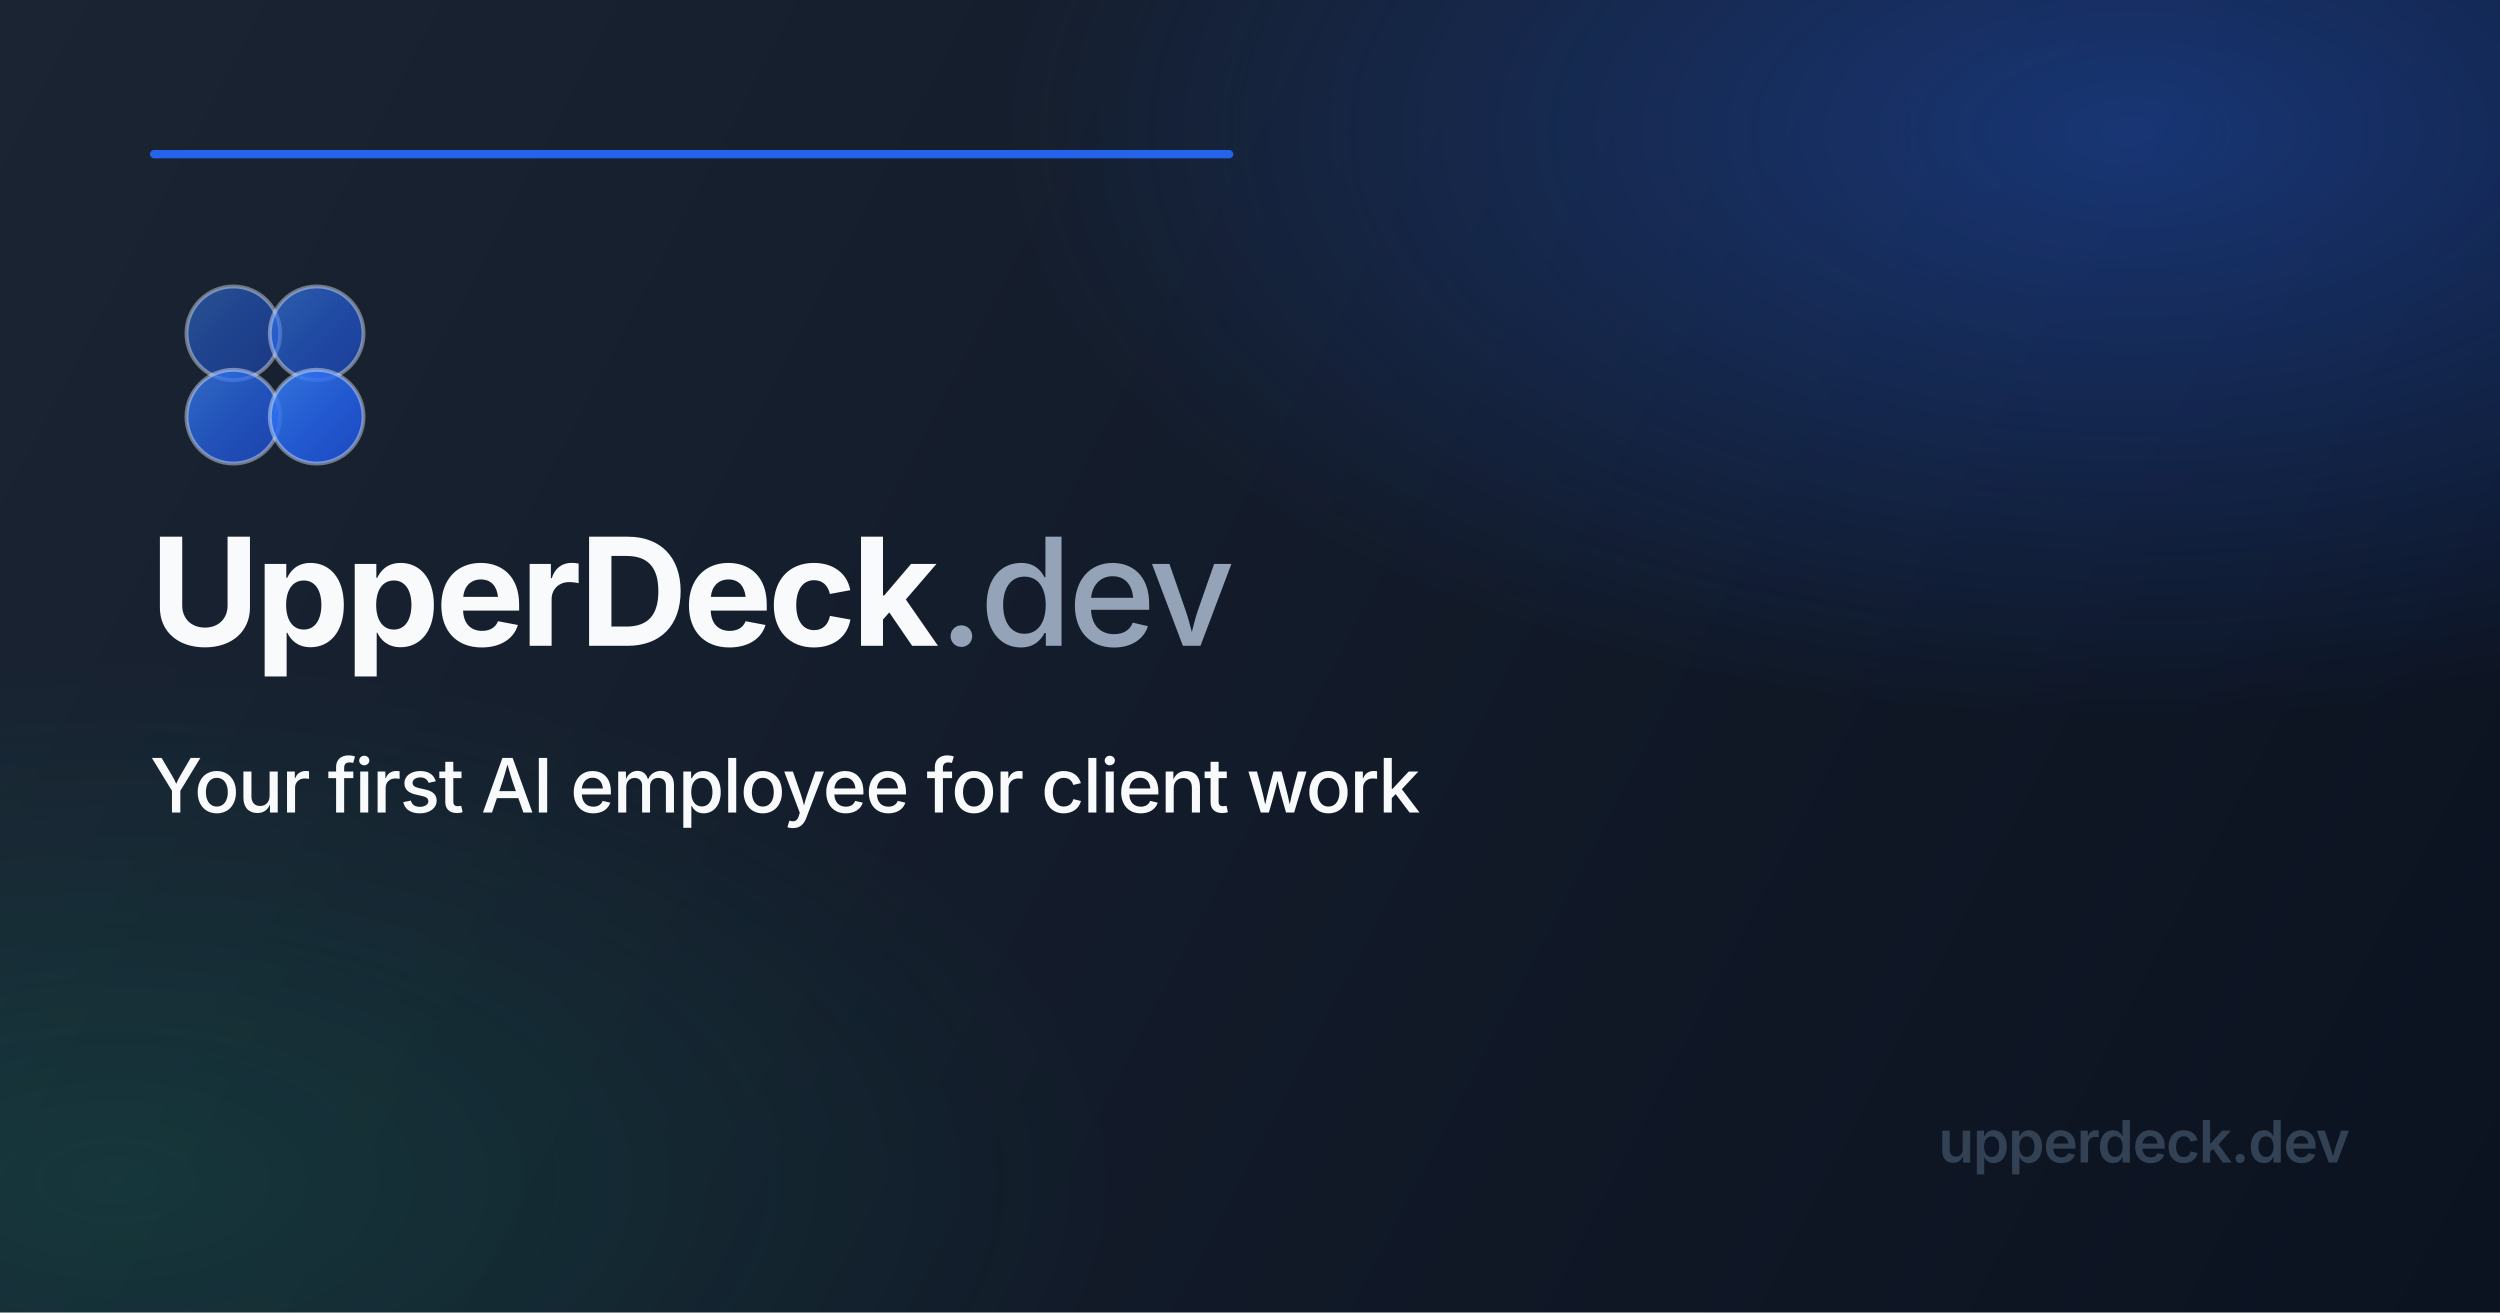
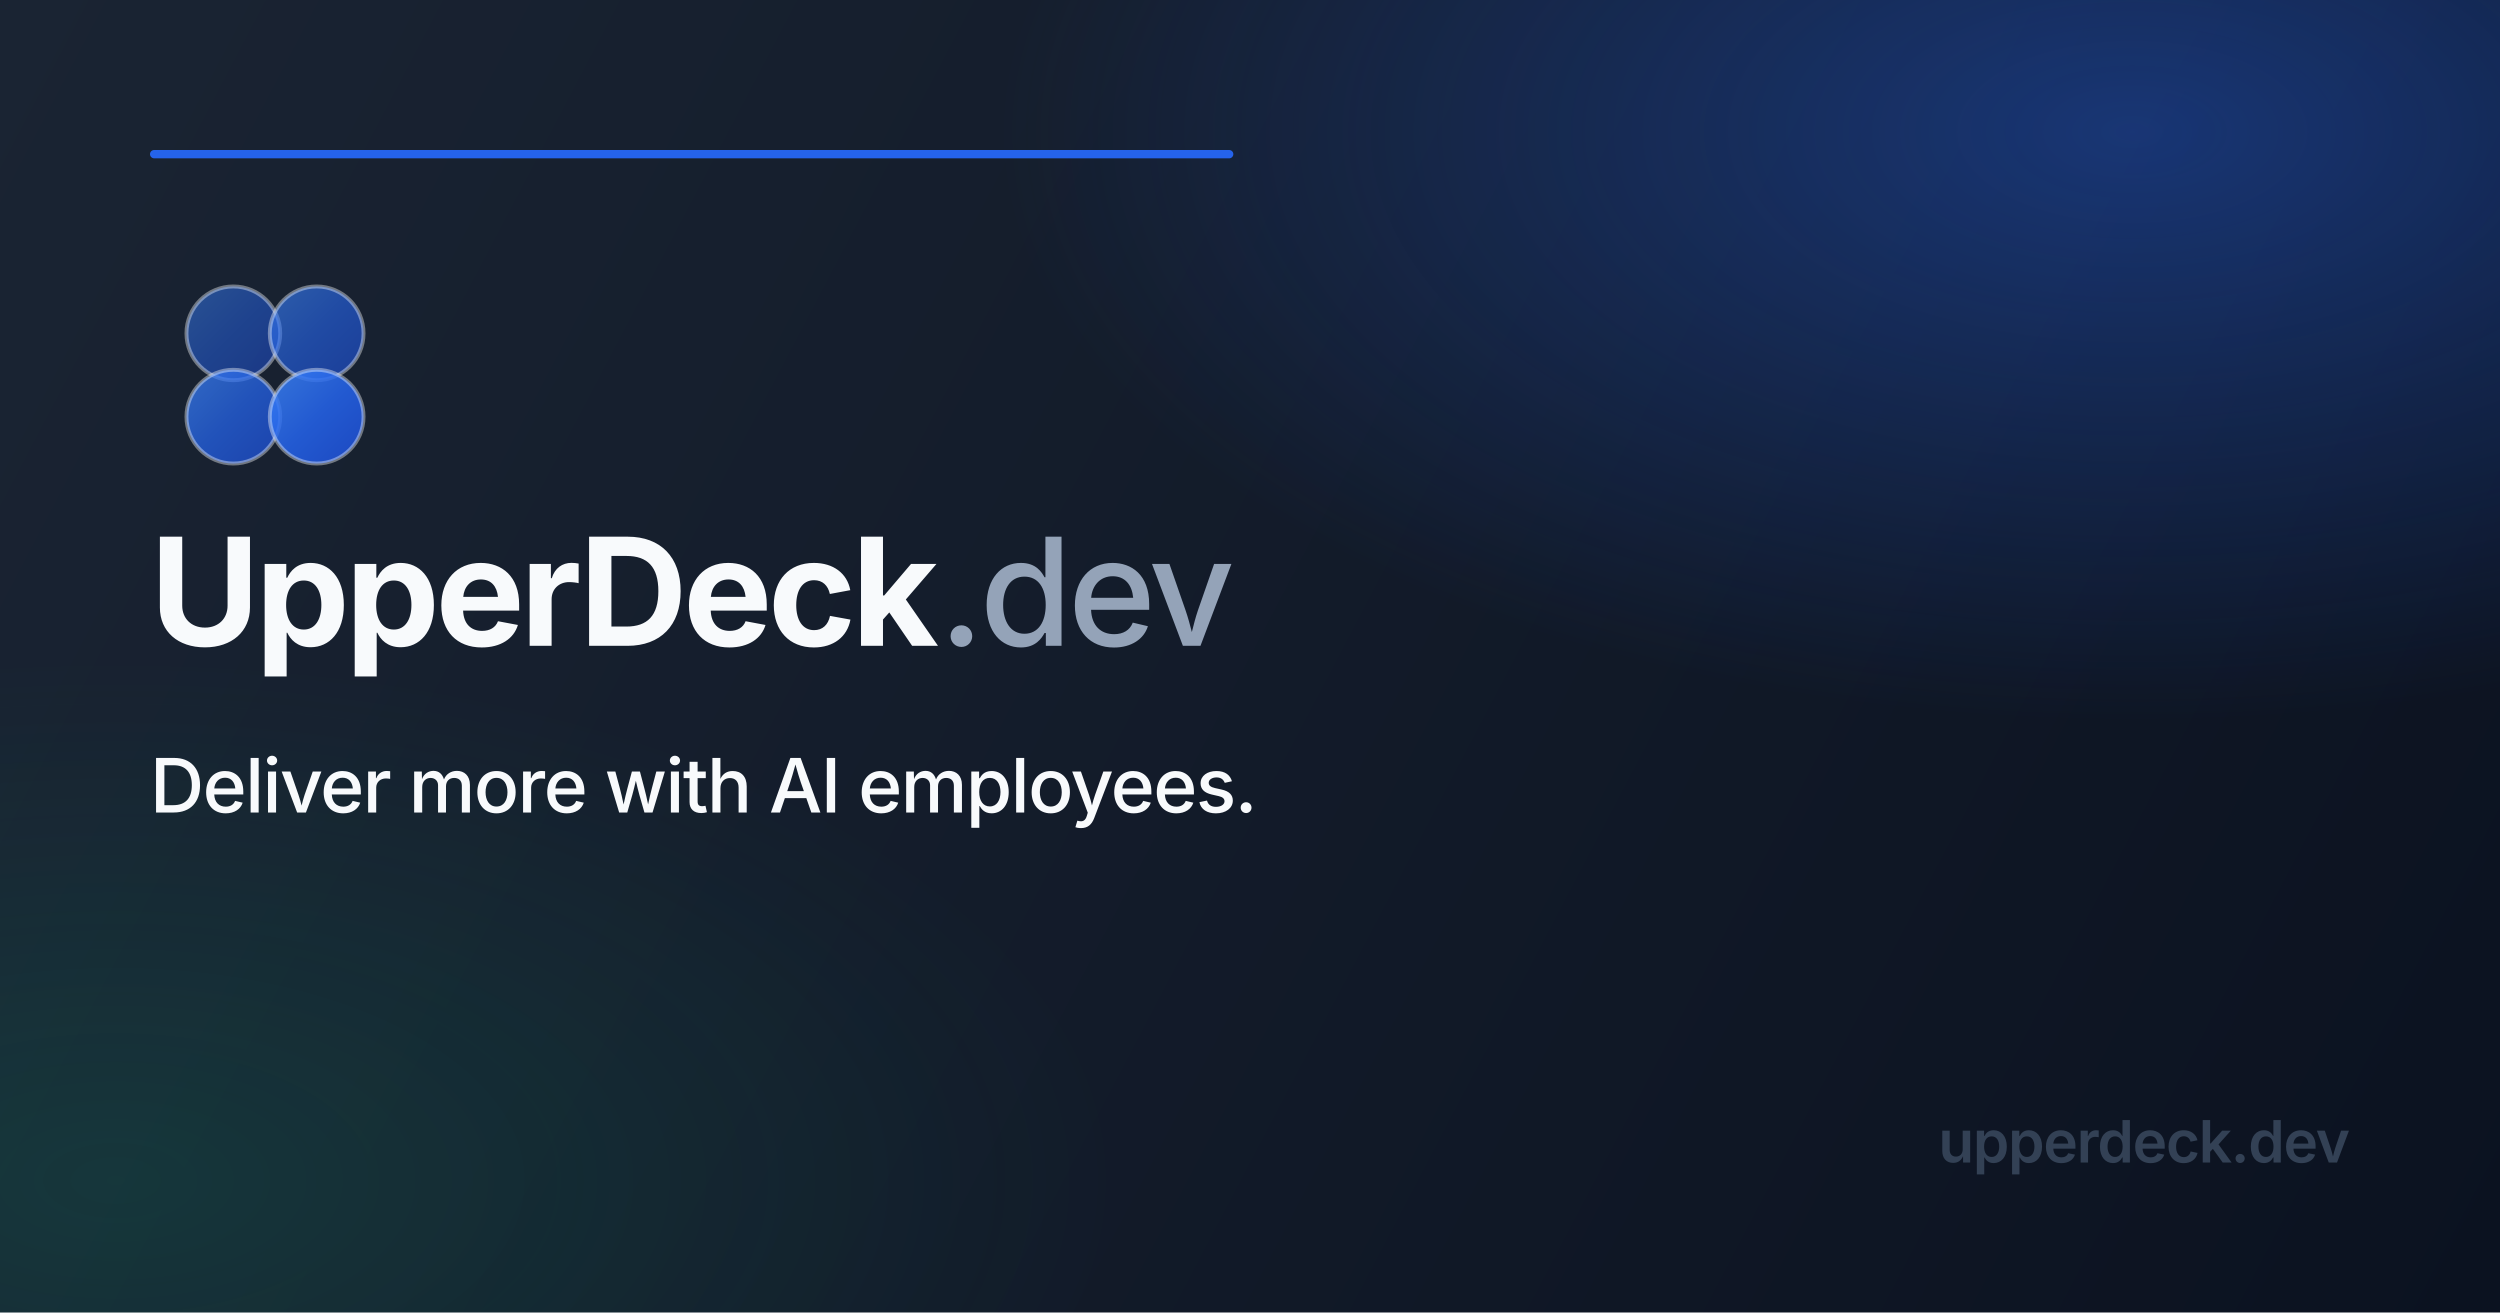
<svg xmlns="http://www.w3.org/2000/svg" width="1200" height="630" viewBox="0 0 1200 630" fill="none">
  <defs>
    <linearGradient id="bg" x1="0" y1="0" x2="1200" y2="630" gradientUnits="userSpaceOnUse">
      <stop stop-color="#1A2433" />
      <stop offset="1" stop-color="#0B1220" />
    </linearGradient>
    <linearGradient id="mark" x1="0%" y1="0%" x2="100%" y2="100%">
      <stop stop-color="#3B82F6" />
      <stop offset="0.5" stop-color="#2563EB" />
      <stop offset="1" stop-color="#1D4ED8" />
    </linearGradient>
    <radialGradient id="glow-a" cx="85%" cy="10%" r="45%">
      <stop stop-color="#2563EB" stop-opacity="0.4" />
      <stop offset="1" stop-color="#2563EB" stop-opacity="0" />
    </radialGradient>
    <radialGradient id="glow-b" cx="5%" cy="90%" r="40%">
      <stop stop-color="#10B981" stop-opacity="0.15" />
      <stop offset="1" stop-color="#10B981" stop-opacity="0" />
    </radialGradient>
  </defs>
  <rect width="1200" height="630" fill="url(#bg)" />
  <rect width="1200" height="630" fill="url(#glow-a)" />
  <rect width="1200" height="630" fill="url(#glow-b)" />
  <rect x="72" y="72" width="520" height="4" rx="2" fill="#2563EB" />
  <g transform="translate(72 120) scale(2.5)">
    <circle cx="16" cy="16" r="9" fill="url(#mark)" fill-opacity="0.5" stroke="#F8FAFC" stroke-opacity="0.4" stroke-width="0.75" />
    <circle cx="32" cy="16" r="9" fill="url(#mark)" fill-opacity="0.62" stroke="#F8FAFC" stroke-opacity="0.4" stroke-width="0.75" />
    <circle cx="16" cy="32" r="9" fill="url(#mark)" fill-opacity="0.74" stroke="#F8FAFC" stroke-opacity="0.4" stroke-width="0.75" />
    <circle cx="32" cy="32" r="9" fill="url(#mark)" fill-opacity="0.86" stroke="#F8FAFC" stroke-opacity="0.4" stroke-width="0.75" />
  </g>
  <text x="72" y="310" fill="#F8FAFC" font-family="system-ui, -apple-system, sans-serif" font-size="72" font-weight="700" letter-spacing="-0.03em">UpperDeck<tspan font-weight="500" fill="#94A3B8">.dev</tspan>
  </text>
-   <text x="72" y="390" fill="#F8FAFC" font-family="system-ui, -apple-system, sans-serif" font-size="36" font-weight="500" letter-spacing="-0.02em">Your first AI employee for client work</text>
+   <text x="72" y="390" fill="#F8FAFC" font-family="system-ui, -apple-system, sans-serif" font-size="36" font-weight="500" letter-spacing="-0.02em">Deliver more with AI employees.</text>
  <text x="1128" y="558" text-anchor="end" fill="#334155" font-family="system-ui, -apple-system, sans-serif" font-size="28" font-weight="600" letter-spacing="-0.02em">upperdeck.dev</text>
</svg>
